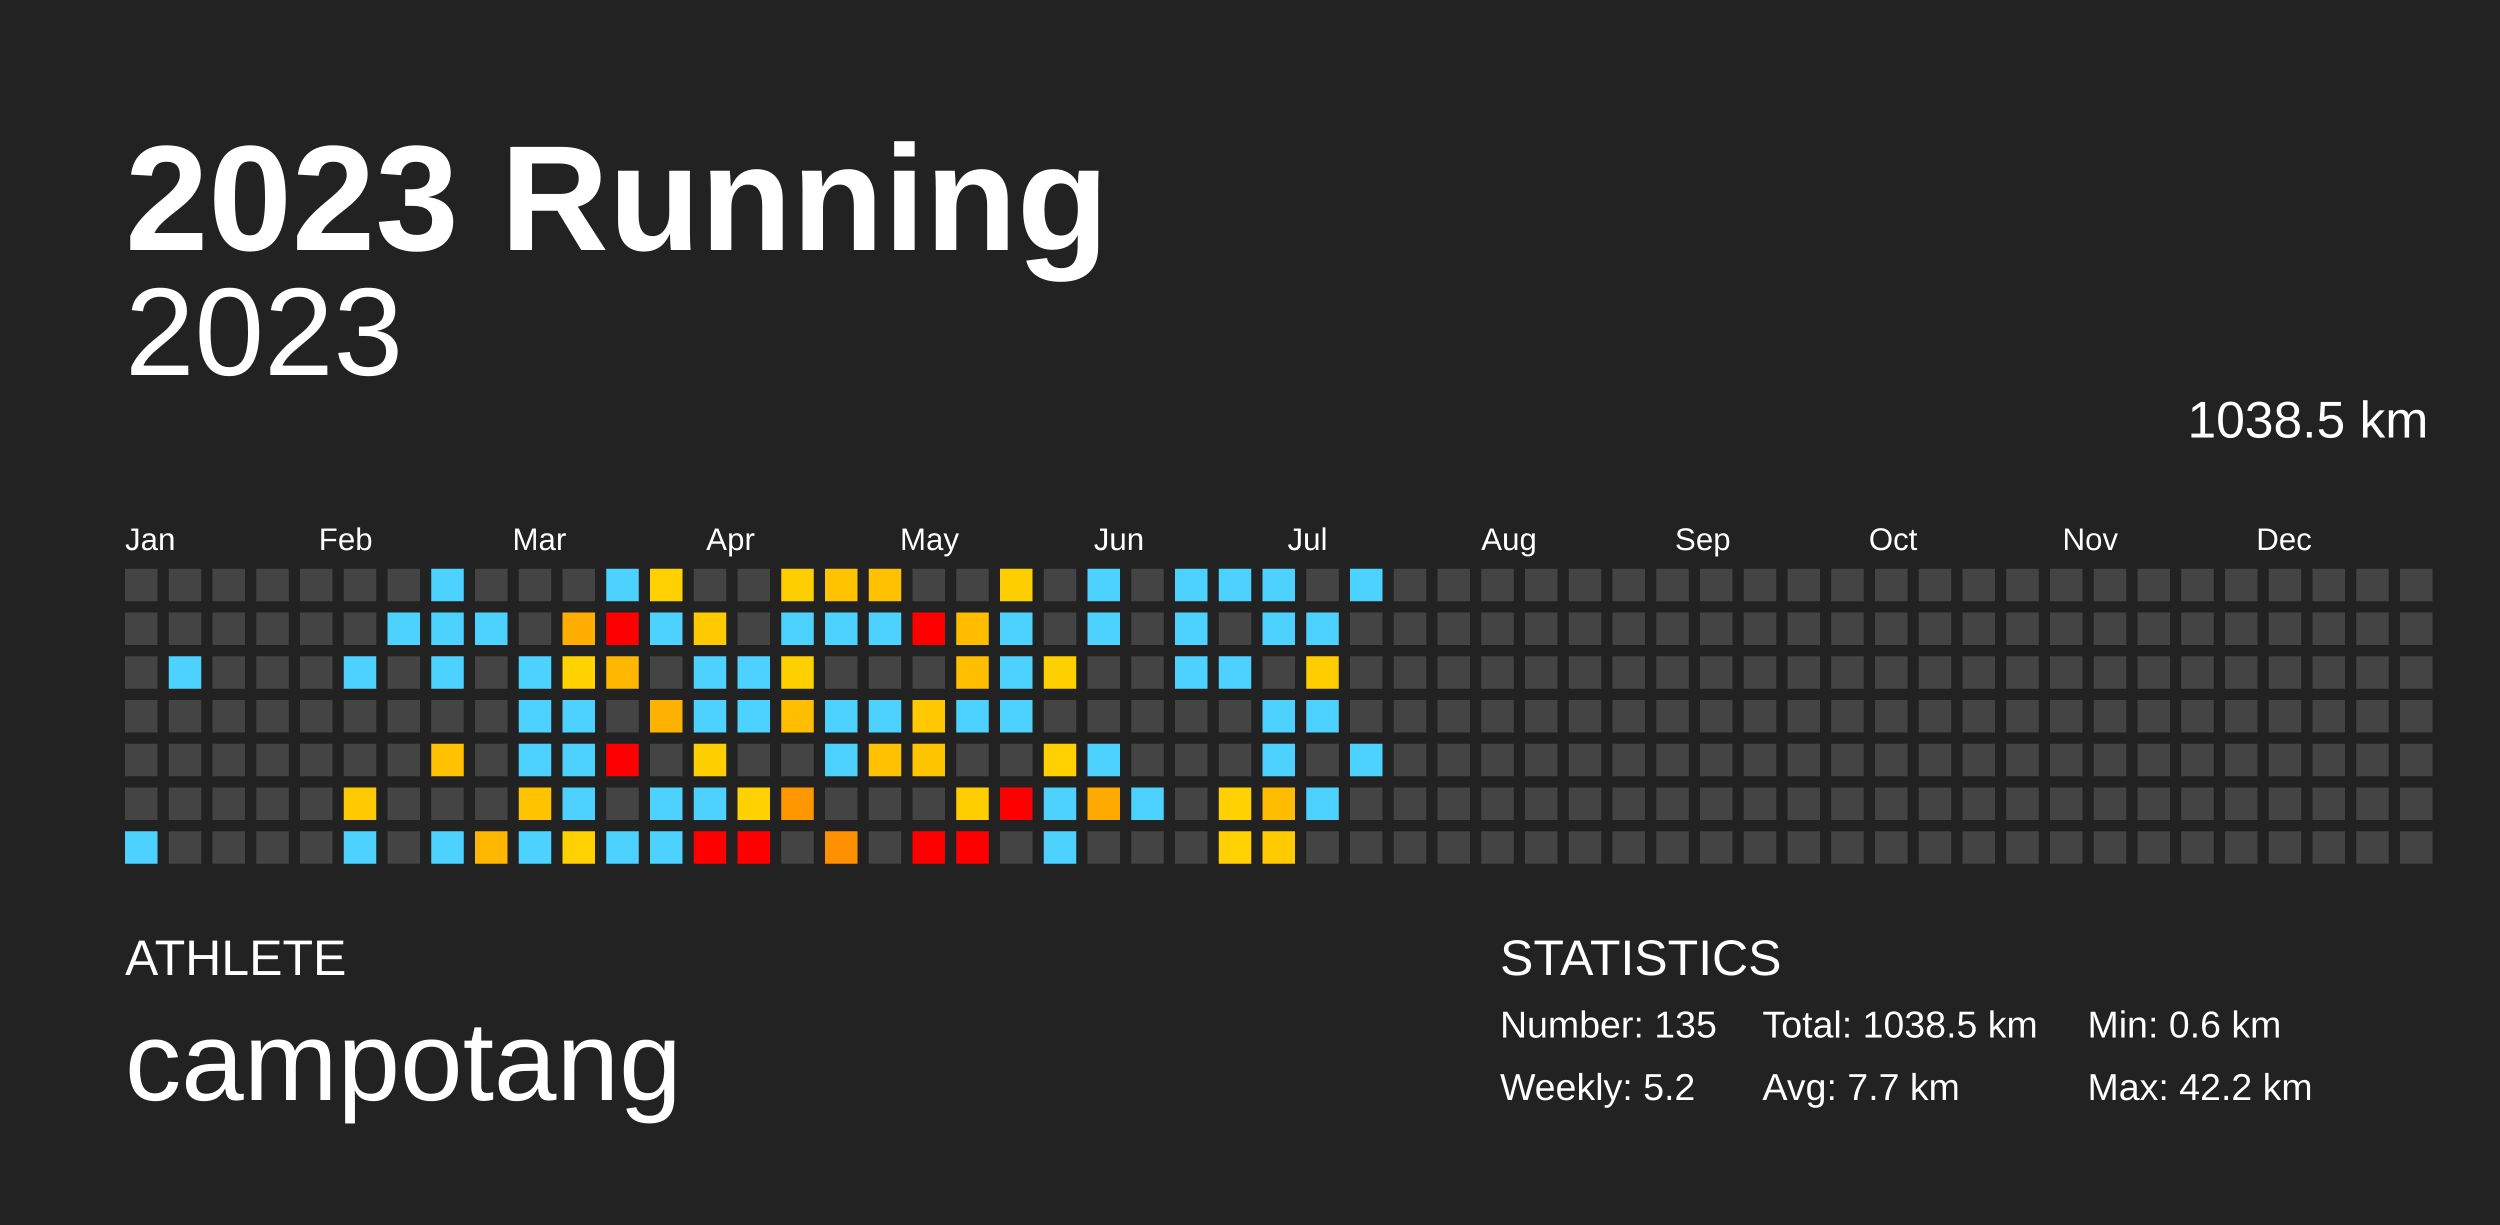
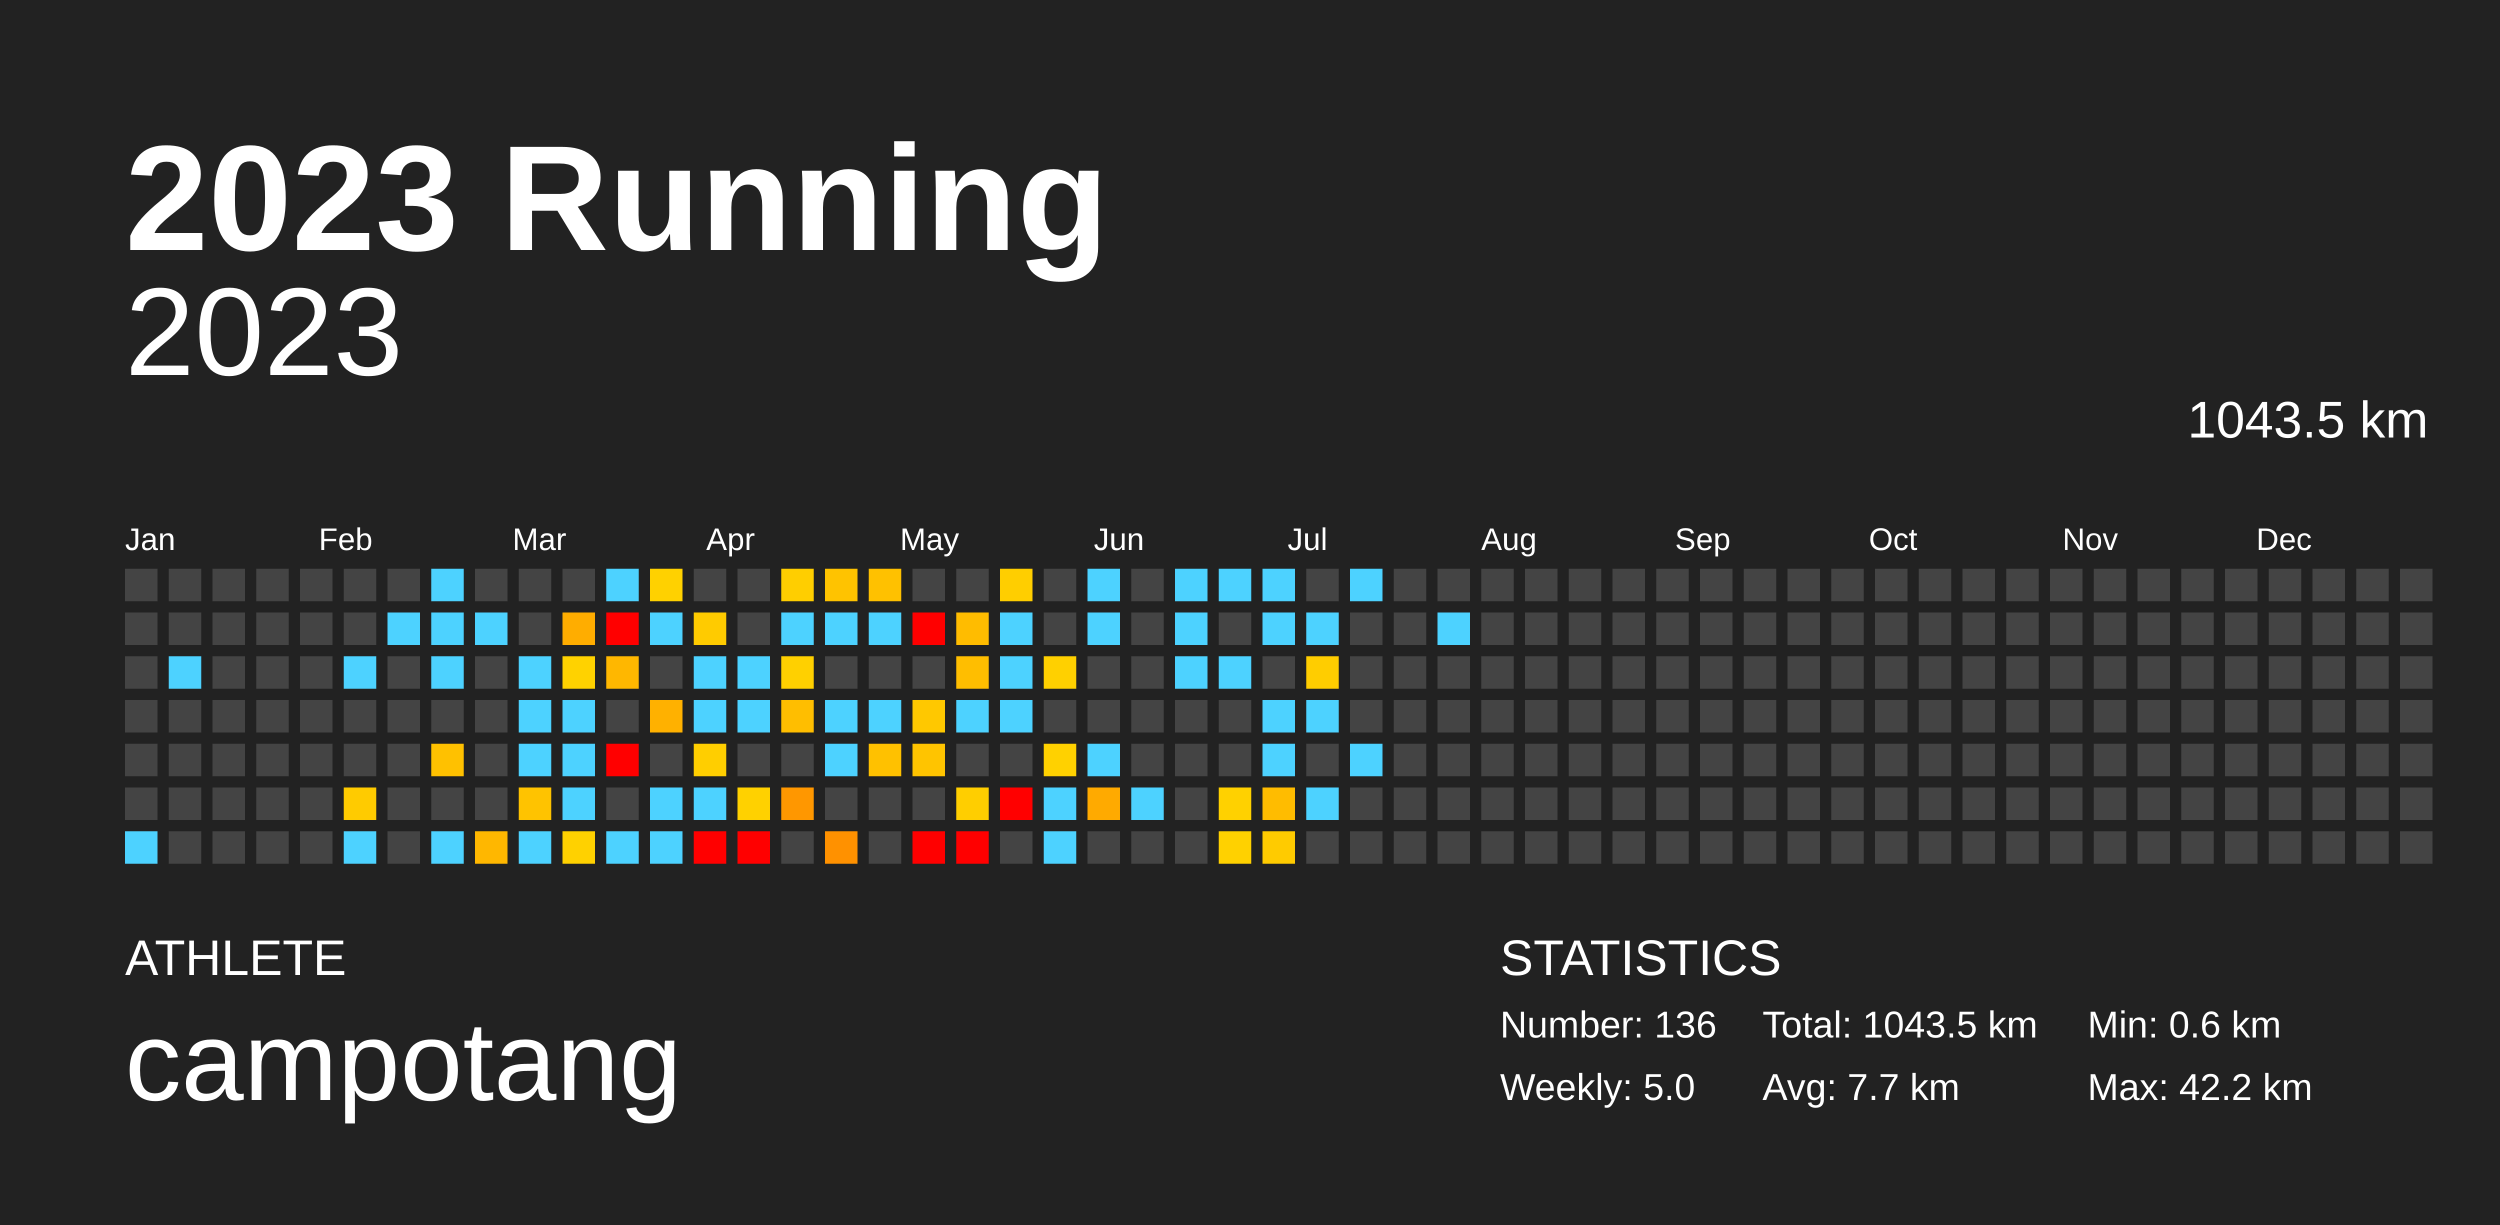
<svg xmlns="http://www.w3.org/2000/svg" baseProfile="full" height="98mm" version="1.1" viewBox="0,0,200,98" width="200mm">
  <defs />
  <rect fill="#222222" height="98" width="200" x="0" y="0" />
  <text fill="#FFFFFF" style="font-size:12px; font-family:Arial; font-weight:bold;" x="10" y="20">2023 Running</text>
  <text fill="#FFFFFF" style="font-size:4px; font-family:Arial" x="10" y="78">ATHLETE</text>
  <text fill="#FFFFFF" style="font-size:9px; font-family:Arial" x="10" y="88">campotang</text>
  <text fill="#FFFFFF" style="font-size:4px; font-family:Arial" x="120" y="78">STATISTICS</text>
-   <text fill="#FFFFFF" style="font-size:3px; font-family:Arial" x="120" y="83">Number: 135</text>
-   <text fill="#FFFFFF" style="font-size:3px; font-family:Arial" x="120" y="88">Weekly: 5.2</text>
-   <text fill="#FFFFFF" style="font-size:3px; font-family:Arial" x="141" y="83">Total: 1038.5 km</text>
+   <text fill="#FFFFFF" style="font-size:3px; font-family:Arial" x="120" y="83">Number: 136</text>
+   <text fill="#FFFFFF" style="font-size:3px; font-family:Arial" x="120" y="88">Weekly: 5.0</text>
+   <text fill="#FFFFFF" style="font-size:3px; font-family:Arial" x="141" y="83">Total: 1043.5 km</text>
  <text fill="#FFFFFF" style="font-size:3px; font-family:Arial" x="141" y="88">Avg: 7.7 km</text>
  <text fill="#FFFFFF" style="font-size:3px; font-family:Arial" x="167" y="83">Min: 0.6 km</text>
  <text fill="#FFFFFF" style="font-size:3px; font-family:Arial" x="167" y="88">Max: 42.2 km</text>
  <text alignment-baseline="hanging" fill="#FFFFFF" style="font-size:10.0px; font-family:Arial;" x="10" y="30">2023</text>
-   <text alignment-baseline="hanging" fill="#FFFFFF" style="font-size:4.125px; font-family:Arial;" x="175" y="35">1038.5 km</text>
+   <text alignment-baseline="hanging" fill="#FFFFFF" style="font-size:4.125px; font-family:Arial;" x="175" y="35">1043.5 km</text>
  <text fill="#FFFFFF" style="font-size:2.5px; font-family:Arial" x="10.0" y="44">Jan</text>
  <text fill="#FFFFFF" style="font-size:2.5px; font-family:Arial" x="25.5" y="44">Feb</text>
  <text fill="#FFFFFF" style="font-size:2.5px; font-family:Arial" x="41.0" y="44">Mar</text>
  <text fill="#FFFFFF" style="font-size:2.5px; font-family:Arial" x="56.5" y="44">Apr</text>
  <text fill="#FFFFFF" style="font-size:2.5px; font-family:Arial" x="72.0" y="44">May</text>
  <text fill="#FFFFFF" style="font-size:2.5px; font-family:Arial" x="87.5" y="44">Jun</text>
  <text fill="#FFFFFF" style="font-size:2.5px; font-family:Arial" x="103.0" y="44">Jul</text>
  <text fill="#FFFFFF" style="font-size:2.5px; font-family:Arial" x="118.5" y="44">Aug</text>
  <text fill="#FFFFFF" style="font-size:2.5px; font-family:Arial" x="134.0" y="44">Sep</text>
  <text fill="#FFFFFF" style="font-size:2.5px; font-family:Arial" x="149.5" y="44">Oct</text>
  <text fill="#FFFFFF" style="font-size:2.5px; font-family:Arial" x="165.0" y="44">Nov</text>
  <text fill="#FFFFFF" style="font-size:2.5px; font-family:Arial" x="180.5" y="44">Dec</text>
  <rect fill="#444444" height="2.6" width="2.6" x="10.0" y="45.5" />
  <rect fill="#444444" height="2.6" width="2.6" x="10.0" y="49.0" />
  <rect fill="#444444" height="2.6" width="2.6" x="10.0" y="52.5" />
  <rect fill="#444444" height="2.6" width="2.6" x="10.0" y="56.0" />
  <rect fill="#444444" height="2.6" width="2.6" x="10.0" y="59.5" />
  <rect fill="#444444" height="2.6" width="2.6" x="10.0" y="63.0" />
  <rect fill="#4dd2ff" height="2.6" width="2.6" x="10.0" y="66.5" />
  <rect fill="#444444" height="2.6" width="2.6" x="13.5" y="45.5" />
  <rect fill="#444444" height="2.6" width="2.6" x="13.5" y="49.0" />
  <rect fill="#4dd2ff" height="2.6" width="2.6" x="13.5" y="52.5" />
  <rect fill="#444444" height="2.6" width="2.6" x="13.5" y="56.0" />
  <rect fill="#444444" height="2.6" width="2.6" x="13.5" y="59.5" />
  <rect fill="#444444" height="2.6" width="2.6" x="13.5" y="63.0" />
  <rect fill="#444444" height="2.6" width="2.6" x="13.5" y="66.5" />
  <rect fill="#444444" height="2.6" width="2.6" x="17.0" y="45.5" />
  <rect fill="#444444" height="2.6" width="2.6" x="17.0" y="49.0" />
  <rect fill="#444444" height="2.6" width="2.6" x="17.0" y="52.5" />
  <rect fill="#444444" height="2.6" width="2.6" x="17.0" y="56.0" />
  <rect fill="#444444" height="2.6" width="2.6" x="17.0" y="59.5" />
  <rect fill="#444444" height="2.6" width="2.6" x="17.0" y="63.0" />
  <rect fill="#444444" height="2.6" width="2.6" x="17.0" y="66.5" />
  <rect fill="#444444" height="2.6" width="2.6" x="20.5" y="45.5" />
  <rect fill="#444444" height="2.6" width="2.6" x="20.5" y="49.0" />
  <rect fill="#444444" height="2.6" width="2.6" x="20.5" y="52.5" />
  <rect fill="#444444" height="2.6" width="2.6" x="20.5" y="56.0" />
  <rect fill="#444444" height="2.6" width="2.6" x="20.5" y="59.5" />
  <rect fill="#444444" height="2.6" width="2.6" x="20.5" y="63.0" />
  <rect fill="#444444" height="2.6" width="2.6" x="20.5" y="66.5" />
  <rect fill="#444444" height="2.6" width="2.6" x="24.0" y="45.5" />
  <rect fill="#444444" height="2.6" width="2.6" x="24.0" y="49.0" />
  <rect fill="#444444" height="2.6" width="2.6" x="24.0" y="52.5" />
  <rect fill="#444444" height="2.6" width="2.6" x="24.0" y="56.0" />
  <rect fill="#444444" height="2.6" width="2.6" x="24.0" y="59.5" />
  <rect fill="#444444" height="2.6" width="2.6" x="24.0" y="63.0" />
  <rect fill="#444444" height="2.6" width="2.6" x="24.0" y="66.5" />
  <rect fill="#444444" height="2.6" width="2.6" x="27.5" y="45.5" />
  <rect fill="#444444" height="2.6" width="2.6" x="27.5" y="49.0" />
  <rect fill="#4dd2ff" height="2.6" width="2.6" x="27.5" y="52.5" />
  <rect fill="#444444" height="2.6" width="2.6" x="27.5" y="56.0" />
  <rect fill="#444444" height="2.6" width="2.6" x="27.5" y="59.5" />
  <rect fill="#ffcb00" height="2.6" width="2.6" x="27.5" y="63.0" />
  <rect fill="#4dd2ff" height="2.6" width="2.6" x="27.5" y="66.5" />
  <rect fill="#444444" height="2.6" width="2.6" x="31.0" y="45.5" />
  <rect fill="#4dd2ff" height="2.6" width="2.6" x="31.0" y="49.0" />
  <rect fill="#444444" height="2.6" width="2.6" x="31.0" y="52.5" />
  <rect fill="#444444" height="2.6" width="2.6" x="31.0" y="56.0" />
  <rect fill="#444444" height="2.6" width="2.6" x="31.0" y="59.5" />
  <rect fill="#444444" height="2.6" width="2.6" x="31.0" y="63.0" />
  <rect fill="#444444" height="2.6" width="2.6" x="31.0" y="66.5" />
  <rect fill="#4dd2ff" height="2.6" width="2.6" x="34.5" y="45.5" />
  <rect fill="#4dd2ff" height="2.6" width="2.6" x="34.5" y="49.0" />
  <rect fill="#4dd2ff" height="2.6" width="2.6" x="34.5" y="52.5" />
  <rect fill="#444444" height="2.6" width="2.6" x="34.5" y="56.0" />
  <rect fill="#ffc100" height="2.6" width="2.6" x="34.5" y="59.5" />
  <rect fill="#444444" height="2.6" width="2.6" x="34.5" y="63.0" />
  <rect fill="#4dd2ff" height="2.6" width="2.6" x="34.5" y="66.5" />
  <rect fill="#444444" height="2.6" width="2.6" x="38.0" y="45.5" />
  <rect fill="#4dd2ff" height="2.6" width="2.6" x="38.0" y="49.0" />
  <rect fill="#444444" height="2.6" width="2.6" x="38.0" y="52.5" />
  <rect fill="#444444" height="2.6" width="2.6" x="38.0" y="56.0" />
  <rect fill="#444444" height="2.6" width="2.6" x="38.0" y="59.5" />
  <rect fill="#444444" height="2.6" width="2.6" x="38.0" y="63.0" />
  <rect fill="#ffb700" height="2.6" width="2.6" x="38.0" y="66.5" />
  <rect fill="#444444" height="2.6" width="2.6" x="41.5" y="45.5" />
  <rect fill="#444444" height="2.6" width="2.6" x="41.5" y="49.0" />
  <rect fill="#4dd2ff" height="2.6" width="2.6" x="41.5" y="52.5" />
  <rect fill="#4dd2ff" height="2.6" width="2.6" x="41.5" y="56.0" />
  <rect fill="#4dd2ff" height="2.6" width="2.6" x="41.5" y="59.5" />
  <rect fill="#ffc300" height="2.6" width="2.6" x="41.5" y="63.0" />
  <rect fill="#4dd2ff" height="2.6" width="2.6" x="41.5" y="66.5" />
  <rect fill="#444444" height="2.6" width="2.6" x="45.0" y="45.5" />
  <rect fill="#ffad00" height="2.6" width="2.6" x="45.0" y="49.0" />
  <rect fill="#ffd200" height="2.6" width="2.6" x="45.0" y="52.5" />
  <rect fill="#4dd2ff" height="2.6" width="2.6" x="45.0" y="56.0" />
  <rect fill="#4dd2ff" height="2.6" width="2.6" x="45.0" y="59.5" />
  <rect fill="#4dd2ff" height="2.6" width="2.6" x="45.0" y="63.0" />
  <rect fill="#ffd100" height="2.6" width="2.6" x="45.0" y="66.5" />
  <rect fill="#4dd2ff" height="2.6" width="2.6" x="48.5" y="45.5" />
  <rect fill="red" height="2.6" width="2.6" x="48.5" y="49.0" />
  <rect fill="#ffb700" height="2.6" width="2.6" x="48.5" y="52.5" />
  <rect fill="#444444" height="2.6" width="2.6" x="48.5" y="56.0" />
  <rect fill="red" height="2.6" width="2.6" x="48.5" y="59.5" />
  <rect fill="#444444" height="2.6" width="2.6" x="48.5" y="63.0" />
  <rect fill="#4dd2ff" height="2.6" width="2.6" x="48.5" y="66.5" />
  <rect fill="#ffd100" height="2.6" width="2.6" x="52.0" y="45.5" />
  <rect fill="#4dd2ff" height="2.6" width="2.6" x="52.0" y="49.0" />
  <rect fill="#444444" height="2.6" width="2.6" x="52.0" y="52.5" />
  <rect fill="#ffb100" height="2.6" width="2.6" x="52.0" y="56.0" />
  <rect fill="#444444" height="2.6" width="2.6" x="52.0" y="59.5" />
  <rect fill="#4dd2ff" height="2.6" width="2.6" x="52.0" y="63.0" />
  <rect fill="#4dd2ff" height="2.6" width="2.6" x="52.0" y="66.5" />
  <rect fill="#444444" height="2.6" width="2.6" x="55.5" y="45.5" />
  <rect fill="#ffcb00" height="2.6" width="2.6" x="55.5" y="49.0" />
  <rect fill="#4dd2ff" height="2.6" width="2.6" x="55.5" y="52.5" />
  <rect fill="#4dd2ff" height="2.6" width="2.6" x="55.5" y="56.0" />
  <rect fill="#ffce00" height="2.6" width="2.6" x="55.5" y="59.5" />
  <rect fill="#4dd2ff" height="2.6" width="2.6" x="55.5" y="63.0" />
  <rect fill="red" height="2.6" width="2.6" x="55.5" y="66.5" />
  <rect fill="#444444" height="2.6" width="2.6" x="59.0" y="45.5" />
  <rect fill="#444444" height="2.6" width="2.6" x="59.0" y="49.0" />
  <rect fill="#4dd2ff" height="2.6" width="2.6" x="59.0" y="52.5" />
  <rect fill="#4dd2ff" height="2.6" width="2.6" x="59.0" y="56.0" />
  <rect fill="#444444" height="2.6" width="2.6" x="59.0" y="59.5" />
  <rect fill="#ffd100" height="2.6" width="2.6" x="59.0" y="63.0" />
  <rect fill="red" height="2.6" width="2.6" x="59.0" y="66.5" />
  <rect fill="#ffce00" height="2.6" width="2.6" x="62.5" y="45.5" />
  <rect fill="#4dd2ff" height="2.6" width="2.6" x="62.5" y="49.0" />
  <rect fill="#ffd000" height="2.6" width="2.6" x="62.5" y="52.5" />
  <rect fill="#ffbe00" height="2.6" width="2.6" x="62.5" y="56.0" />
  <rect fill="#444444" height="2.6" width="2.6" x="62.5" y="59.5" />
  <rect fill="#ff9700" height="2.6" width="2.6" x="62.5" y="63.0" />
  <rect fill="#444444" height="2.6" width="2.6" x="62.5" y="66.5" />
  <rect fill="#ffc300" height="2.6" width="2.6" x="66.0" y="45.5" />
  <rect fill="#4dd2ff" height="2.6" width="2.6" x="66.0" y="49.0" />
  <rect fill="#444444" height="2.6" width="2.6" x="66.0" y="52.5" />
  <rect fill="#4dd2ff" height="2.6" width="2.6" x="66.0" y="56.0" />
  <rect fill="#4dd2ff" height="2.6" width="2.6" x="66.0" y="59.5" />
  <rect fill="#444444" height="2.6" width="2.6" x="66.0" y="63.0" />
  <rect fill="#ff9100" height="2.6" width="2.6" x="66.0" y="66.5" />
  <rect fill="#ffc100" height="2.6" width="2.6" x="69.5" y="45.5" />
  <rect fill="#4dd2ff" height="2.6" width="2.6" x="69.5" y="49.0" />
  <rect fill="#444444" height="2.6" width="2.6" x="69.5" y="52.5" />
  <rect fill="#4dd2ff" height="2.6" width="2.6" x="69.5" y="56.0" />
  <rect fill="#ffc100" height="2.6" width="2.6" x="69.5" y="59.5" />
  <rect fill="#444444" height="2.6" width="2.6" x="69.5" y="63.0" />
  <rect fill="#444444" height="2.6" width="2.6" x="69.5" y="66.5" />
  <rect fill="#444444" height="2.6" width="2.6" x="73.0" y="45.5" />
  <rect fill="red" height="2.6" width="2.6" x="73.0" y="49.0" />
  <rect fill="#444444" height="2.6" width="2.6" x="73.0" y="52.5" />
  <rect fill="#ffc800" height="2.6" width="2.6" x="73.0" y="56.0" />
  <rect fill="#ffc400" height="2.6" width="2.6" x="73.0" y="59.5" />
  <rect fill="#444444" height="2.6" width="2.6" x="73.0" y="63.0" />
  <rect fill="red" height="2.6" width="2.6" x="73.0" y="66.5" />
  <rect fill="#444444" height="2.6" width="2.6" x="76.5" y="45.5" />
  <rect fill="#ffbc00" height="2.6" width="2.6" x="76.5" y="49.0" />
  <rect fill="#ffbe00" height="2.6" width="2.6" x="76.5" y="52.5" />
  <rect fill="#4dd2ff" height="2.6" width="2.6" x="76.5" y="56.0" />
  <rect fill="#444444" height="2.6" width="2.6" x="76.5" y="59.5" />
  <rect fill="#ffce00" height="2.6" width="2.6" x="76.5" y="63.0" />
  <rect fill="red" height="2.6" width="2.6" x="76.5" y="66.5" />
  <rect fill="#ffce00" height="2.6" width="2.6" x="80.0" y="45.5" />
  <rect fill="#4dd2ff" height="2.6" width="2.6" x="80.0" y="49.0" />
  <rect fill="#4dd2ff" height="2.6" width="2.6" x="80.0" y="52.5" />
  <rect fill="#4dd2ff" height="2.6" width="2.6" x="80.0" y="56.0" />
  <rect fill="#444444" height="2.6" width="2.6" x="80.0" y="59.5" />
  <rect fill="red" height="2.6" width="2.6" x="80.0" y="63.0" />
  <rect fill="#444444" height="2.6" width="2.6" x="80.0" y="66.5" />
  <rect fill="#444444" height="2.6" width="2.6" x="83.5" y="45.5" />
  <rect fill="#444444" height="2.6" width="2.6" x="83.5" y="49.0" />
  <rect fill="#ffd000" height="2.6" width="2.6" x="83.5" y="52.5" />
  <rect fill="#444444" height="2.6" width="2.6" x="83.5" y="56.0" />
  <rect fill="#ffd100" height="2.6" width="2.6" x="83.5" y="59.5" />
  <rect fill="#4dd2ff" height="2.6" width="2.6" x="83.5" y="63.0" />
  <rect fill="#4dd2ff" height="2.6" width="2.6" x="83.5" y="66.5" />
  <rect fill="#4dd2ff" height="2.6" width="2.6" x="87.0" y="45.5" />
  <rect fill="#4dd2ff" height="2.6" width="2.6" x="87.0" y="49.0" />
  <rect fill="#444444" height="2.6" width="2.6" x="87.0" y="52.5" />
  <rect fill="#444444" height="2.6" width="2.6" x="87.0" y="56.0" />
  <rect fill="#4dd2ff" height="2.6" width="2.6" x="87.0" y="59.5" />
  <rect fill="#ffaa00" height="2.6" width="2.6" x="87.0" y="63.0" />
  <rect fill="#444444" height="2.6" width="2.6" x="87.0" y="66.5" />
  <rect fill="#444444" height="2.6" width="2.6" x="90.5" y="45.5" />
  <rect fill="#444444" height="2.6" width="2.6" x="90.5" y="49.0" />
  <rect fill="#444444" height="2.6" width="2.6" x="90.5" y="52.5" />
  <rect fill="#444444" height="2.6" width="2.6" x="90.5" y="56.0" />
  <rect fill="#444444" height="2.6" width="2.6" x="90.5" y="59.5" />
  <rect fill="#4dd2ff" height="2.6" width="2.6" x="90.5" y="63.0" />
  <rect fill="#444444" height="2.6" width="2.6" x="90.5" y="66.5" />
  <rect fill="#4dd2ff" height="2.6" width="2.6" x="94.0" y="45.5" />
  <rect fill="#4dd2ff" height="2.6" width="2.6" x="94.0" y="49.0" />
  <rect fill="#4dd2ff" height="2.6" width="2.6" x="94.0" y="52.5" />
  <rect fill="#444444" height="2.6" width="2.6" x="94.0" y="56.0" />
  <rect fill="#444444" height="2.6" width="2.6" x="94.0" y="59.5" />
  <rect fill="#444444" height="2.6" width="2.6" x="94.0" y="63.0" />
  <rect fill="#444444" height="2.6" width="2.6" x="94.0" y="66.5" />
  <rect fill="#4dd2ff" height="2.6" width="2.6" x="97.5" y="45.5" />
  <rect fill="#444444" height="2.6" width="2.6" x="97.5" y="49.0" />
  <rect fill="#4dd2ff" height="2.6" width="2.6" x="97.5" y="52.5" />
  <rect fill="#444444" height="2.6" width="2.6" x="97.5" y="56.0" />
  <rect fill="#444444" height="2.6" width="2.6" x="97.5" y="59.5" />
  <rect fill="#ffd100" height="2.6" width="2.6" x="97.5" y="63.0" />
  <rect fill="#ffd100" height="2.6" width="2.6" x="97.5" y="66.5" />
  <rect fill="#4dd2ff" height="2.6" width="2.6" x="101.0" y="45.5" />
  <rect fill="#4dd2ff" height="2.6" width="2.6" x="101.0" y="49.0" />
  <rect fill="#444444" height="2.6" width="2.6" x="101.0" y="52.5" />
  <rect fill="#4dd2ff" height="2.6" width="2.6" x="101.0" y="56.0" />
  <rect fill="#4dd2ff" height="2.6" width="2.6" x="101.0" y="59.5" />
  <rect fill="#ffbc00" height="2.6" width="2.6" x="101.0" y="63.0" />
  <rect fill="#ffcb00" height="2.6" width="2.6" x="101.0" y="66.5" />
  <rect fill="#444444" height="2.6" width="2.6" x="104.5" y="45.5" />
  <rect fill="#4dd2ff" height="2.6" width="2.6" x="104.5" y="49.0" />
  <rect fill="#ffcd00" height="2.6" width="2.6" x="104.5" y="52.5" />
  <rect fill="#4dd2ff" height="2.6" width="2.6" x="104.5" y="56.0" />
  <rect fill="#444444" height="2.6" width="2.6" x="104.5" y="59.5" />
  <rect fill="#4dd2ff" height="2.6" width="2.6" x="104.5" y="63.0" />
  <rect fill="#444444" height="2.6" width="2.6" x="104.5" y="66.5" />
  <rect fill="#4dd2ff" height="2.6" width="2.6" x="108.0" y="45.5" />
  <rect fill="#444444" height="2.6" width="2.6" x="108.0" y="49.0" />
  <rect fill="#444444" height="2.6" width="2.6" x="108.0" y="52.5" />
  <rect fill="#444444" height="2.6" width="2.6" x="108.0" y="56.0" />
  <rect fill="#4dd2ff" height="2.6" width="2.6" x="108.0" y="59.5" />
  <rect fill="#444444" height="2.6" width="2.6" x="108.0" y="63.0" />
  <rect fill="#444444" height="2.6" width="2.6" x="108.0" y="66.5" />
  <rect fill="#444444" height="2.6" width="2.6" x="111.5" y="45.5" />
  <rect fill="#444444" height="2.6" width="2.6" x="111.5" y="49.0" />
  <rect fill="#444444" height="2.6" width="2.6" x="111.5" y="52.5" />
  <rect fill="#444444" height="2.6" width="2.6" x="111.5" y="56.0" />
  <rect fill="#444444" height="2.6" width="2.6" x="111.5" y="59.5" />
  <rect fill="#444444" height="2.6" width="2.6" x="111.5" y="63.0" />
  <rect fill="#444444" height="2.6" width="2.6" x="111.5" y="66.5" />
  <rect fill="#444444" height="2.6" width="2.6" x="115.0" y="45.5" />
-   <rect fill="#444444" height="2.6" width="2.6" x="115.0" y="49.0" />
+   <rect fill="#4dd2ff" height="2.6" width="2.6" x="115.0" y="49.0" />
  <rect fill="#444444" height="2.6" width="2.6" x="115.0" y="52.5" />
  <rect fill="#444444" height="2.6" width="2.6" x="115.0" y="56.0" />
  <rect fill="#444444" height="2.6" width="2.6" x="115.0" y="59.5" />
  <rect fill="#444444" height="2.6" width="2.6" x="115.0" y="63.0" />
  <rect fill="#444444" height="2.6" width="2.6" x="115.0" y="66.5" />
  <rect fill="#444444" height="2.6" width="2.6" x="118.5" y="45.5" />
  <rect fill="#444444" height="2.6" width="2.6" x="118.5" y="49.0" />
  <rect fill="#444444" height="2.6" width="2.6" x="118.5" y="52.5" />
  <rect fill="#444444" height="2.6" width="2.6" x="118.5" y="56.0" />
  <rect fill="#444444" height="2.6" width="2.6" x="118.5" y="59.5" />
  <rect fill="#444444" height="2.6" width="2.6" x="118.5" y="63.0" />
  <rect fill="#444444" height="2.6" width="2.6" x="118.5" y="66.5" />
  <rect fill="#444444" height="2.6" width="2.6" x="122.0" y="45.5" />
  <rect fill="#444444" height="2.6" width="2.6" x="122.0" y="49.0" />
  <rect fill="#444444" height="2.6" width="2.6" x="122.0" y="52.5" />
  <rect fill="#444444" height="2.6" width="2.6" x="122.0" y="56.0" />
  <rect fill="#444444" height="2.6" width="2.6" x="122.0" y="59.5" />
  <rect fill="#444444" height="2.6" width="2.6" x="122.0" y="63.0" />
  <rect fill="#444444" height="2.6" width="2.6" x="122.0" y="66.5" />
  <rect fill="#444444" height="2.6" width="2.6" x="125.5" y="45.5" />
  <rect fill="#444444" height="2.6" width="2.6" x="125.5" y="49.0" />
  <rect fill="#444444" height="2.6" width="2.6" x="125.5" y="52.5" />
  <rect fill="#444444" height="2.6" width="2.6" x="125.5" y="56.0" />
  <rect fill="#444444" height="2.6" width="2.6" x="125.5" y="59.5" />
  <rect fill="#444444" height="2.6" width="2.6" x="125.5" y="63.0" />
  <rect fill="#444444" height="2.6" width="2.6" x="125.5" y="66.5" />
  <rect fill="#444444" height="2.6" width="2.6" x="129.0" y="45.5" />
  <rect fill="#444444" height="2.6" width="2.6" x="129.0" y="49.0" />
  <rect fill="#444444" height="2.6" width="2.6" x="129.0" y="52.5" />
  <rect fill="#444444" height="2.6" width="2.6" x="129.0" y="56.0" />
  <rect fill="#444444" height="2.6" width="2.6" x="129.0" y="59.5" />
  <rect fill="#444444" height="2.6" width="2.6" x="129.0" y="63.0" />
  <rect fill="#444444" height="2.6" width="2.6" x="129.0" y="66.5" />
  <rect fill="#444444" height="2.6" width="2.6" x="132.5" y="45.5" />
  <rect fill="#444444" height="2.6" width="2.6" x="132.5" y="49.0" />
  <rect fill="#444444" height="2.6" width="2.6" x="132.5" y="52.5" />
  <rect fill="#444444" height="2.6" width="2.6" x="132.5" y="56.0" />
  <rect fill="#444444" height="2.6" width="2.6" x="132.5" y="59.5" />
  <rect fill="#444444" height="2.6" width="2.6" x="132.5" y="63.0" />
  <rect fill="#444444" height="2.6" width="2.6" x="132.5" y="66.5" />
  <rect fill="#444444" height="2.6" width="2.6" x="136.0" y="45.5" />
  <rect fill="#444444" height="2.6" width="2.6" x="136.0" y="49.0" />
  <rect fill="#444444" height="2.6" width="2.6" x="136.0" y="52.5" />
  <rect fill="#444444" height="2.6" width="2.6" x="136.0" y="56.0" />
  <rect fill="#444444" height="2.6" width="2.6" x="136.0" y="59.5" />
  <rect fill="#444444" height="2.6" width="2.6" x="136.0" y="63.0" />
  <rect fill="#444444" height="2.6" width="2.6" x="136.0" y="66.5" />
  <rect fill="#444444" height="2.6" width="2.6" x="139.5" y="45.5" />
  <rect fill="#444444" height="2.6" width="2.6" x="139.5" y="49.0" />
  <rect fill="#444444" height="2.6" width="2.6" x="139.5" y="52.5" />
  <rect fill="#444444" height="2.6" width="2.6" x="139.5" y="56.0" />
  <rect fill="#444444" height="2.6" width="2.6" x="139.5" y="59.5" />
  <rect fill="#444444" height="2.6" width="2.6" x="139.5" y="63.0" />
  <rect fill="#444444" height="2.6" width="2.6" x="139.5" y="66.5" />
  <rect fill="#444444" height="2.6" width="2.6" x="143.0" y="45.5" />
  <rect fill="#444444" height="2.6" width="2.6" x="143.0" y="49.0" />
  <rect fill="#444444" height="2.6" width="2.6" x="143.0" y="52.5" />
  <rect fill="#444444" height="2.6" width="2.6" x="143.0" y="56.0" />
  <rect fill="#444444" height="2.6" width="2.6" x="143.0" y="59.5" />
  <rect fill="#444444" height="2.6" width="2.6" x="143.0" y="63.0" />
  <rect fill="#444444" height="2.6" width="2.6" x="143.0" y="66.5" />
  <rect fill="#444444" height="2.6" width="2.6" x="146.5" y="45.5" />
  <rect fill="#444444" height="2.6" width="2.6" x="146.5" y="49.0" />
  <rect fill="#444444" height="2.6" width="2.6" x="146.5" y="52.5" />
  <rect fill="#444444" height="2.6" width="2.6" x="146.5" y="56.0" />
  <rect fill="#444444" height="2.6" width="2.6" x="146.5" y="59.5" />
  <rect fill="#444444" height="2.6" width="2.6" x="146.5" y="63.0" />
  <rect fill="#444444" height="2.6" width="2.6" x="146.5" y="66.5" />
  <rect fill="#444444" height="2.6" width="2.6" x="150.0" y="45.5" />
  <rect fill="#444444" height="2.6" width="2.6" x="150.0" y="49.0" />
  <rect fill="#444444" height="2.6" width="2.6" x="150.0" y="52.5" />
  <rect fill="#444444" height="2.6" width="2.6" x="150.0" y="56.0" />
  <rect fill="#444444" height="2.6" width="2.6" x="150.0" y="59.5" />
  <rect fill="#444444" height="2.6" width="2.6" x="150.0" y="63.0" />
  <rect fill="#444444" height="2.6" width="2.6" x="150.0" y="66.5" />
  <rect fill="#444444" height="2.6" width="2.6" x="153.5" y="45.5" />
  <rect fill="#444444" height="2.6" width="2.6" x="153.5" y="49.0" />
  <rect fill="#444444" height="2.6" width="2.6" x="153.5" y="52.5" />
  <rect fill="#444444" height="2.6" width="2.6" x="153.5" y="56.0" />
  <rect fill="#444444" height="2.6" width="2.6" x="153.5" y="59.5" />
  <rect fill="#444444" height="2.6" width="2.6" x="153.5" y="63.0" />
  <rect fill="#444444" height="2.6" width="2.6" x="153.5" y="66.5" />
  <rect fill="#444444" height="2.6" width="2.6" x="157.0" y="45.5" />
  <rect fill="#444444" height="2.6" width="2.6" x="157.0" y="49.0" />
  <rect fill="#444444" height="2.6" width="2.6" x="157.0" y="52.5" />
  <rect fill="#444444" height="2.6" width="2.6" x="157.0" y="56.0" />
  <rect fill="#444444" height="2.6" width="2.6" x="157.0" y="59.5" />
  <rect fill="#444444" height="2.6" width="2.6" x="157.0" y="63.0" />
  <rect fill="#444444" height="2.6" width="2.6" x="157.0" y="66.5" />
  <rect fill="#444444" height="2.6" width="2.6" x="160.5" y="45.5" />
  <rect fill="#444444" height="2.6" width="2.6" x="160.5" y="49.0" />
  <rect fill="#444444" height="2.6" width="2.6" x="160.5" y="52.5" />
  <rect fill="#444444" height="2.6" width="2.6" x="160.5" y="56.0" />
  <rect fill="#444444" height="2.6" width="2.6" x="160.5" y="59.5" />
  <rect fill="#444444" height="2.6" width="2.6" x="160.5" y="63.0" />
  <rect fill="#444444" height="2.6" width="2.6" x="160.5" y="66.5" />
  <rect fill="#444444" height="2.6" width="2.6" x="164.0" y="45.5" />
  <rect fill="#444444" height="2.6" width="2.6" x="164.0" y="49.0" />
  <rect fill="#444444" height="2.6" width="2.6" x="164.0" y="52.5" />
  <rect fill="#444444" height="2.6" width="2.6" x="164.0" y="56.0" />
  <rect fill="#444444" height="2.6" width="2.6" x="164.0" y="59.5" />
  <rect fill="#444444" height="2.6" width="2.6" x="164.0" y="63.0" />
  <rect fill="#444444" height="2.6" width="2.6" x="164.0" y="66.5" />
  <rect fill="#444444" height="2.6" width="2.6" x="167.5" y="45.5" />
  <rect fill="#444444" height="2.6" width="2.6" x="167.5" y="49.0" />
  <rect fill="#444444" height="2.6" width="2.6" x="167.5" y="52.5" />
  <rect fill="#444444" height="2.6" width="2.6" x="167.5" y="56.0" />
  <rect fill="#444444" height="2.6" width="2.6" x="167.5" y="59.5" />
  <rect fill="#444444" height="2.6" width="2.6" x="167.5" y="63.0" />
  <rect fill="#444444" height="2.6" width="2.6" x="167.5" y="66.5" />
  <rect fill="#444444" height="2.6" width="2.6" x="171.0" y="45.5" />
  <rect fill="#444444" height="2.6" width="2.6" x="171.0" y="49.0" />
  <rect fill="#444444" height="2.6" width="2.6" x="171.0" y="52.5" />
  <rect fill="#444444" height="2.6" width="2.6" x="171.0" y="56.0" />
  <rect fill="#444444" height="2.6" width="2.6" x="171.0" y="59.5" />
  <rect fill="#444444" height="2.6" width="2.6" x="171.0" y="63.0" />
  <rect fill="#444444" height="2.6" width="2.6" x="171.0" y="66.5" />
  <rect fill="#444444" height="2.6" width="2.6" x="174.5" y="45.5" />
  <rect fill="#444444" height="2.6" width="2.6" x="174.5" y="49.0" />
  <rect fill="#444444" height="2.6" width="2.6" x="174.5" y="52.5" />
  <rect fill="#444444" height="2.6" width="2.6" x="174.5" y="56.0" />
  <rect fill="#444444" height="2.6" width="2.6" x="174.5" y="59.5" />
  <rect fill="#444444" height="2.6" width="2.6" x="174.5" y="63.0" />
  <rect fill="#444444" height="2.6" width="2.6" x="174.5" y="66.5" />
  <rect fill="#444444" height="2.6" width="2.6" x="178.0" y="45.5" />
  <rect fill="#444444" height="2.6" width="2.6" x="178.0" y="49.0" />
  <rect fill="#444444" height="2.6" width="2.6" x="178.0" y="52.5" />
  <rect fill="#444444" height="2.6" width="2.6" x="178.0" y="56.0" />
  <rect fill="#444444" height="2.6" width="2.6" x="178.0" y="59.5" />
  <rect fill="#444444" height="2.6" width="2.6" x="178.0" y="63.0" />
  <rect fill="#444444" height="2.6" width="2.6" x="178.0" y="66.5" />
  <rect fill="#444444" height="2.6" width="2.6" x="181.5" y="45.5" />
  <rect fill="#444444" height="2.6" width="2.6" x="181.5" y="49.0" />
  <rect fill="#444444" height="2.6" width="2.6" x="181.5" y="52.5" />
  <rect fill="#444444" height="2.6" width="2.6" x="181.5" y="56.0" />
  <rect fill="#444444" height="2.6" width="2.6" x="181.5" y="59.5" />
  <rect fill="#444444" height="2.6" width="2.6" x="181.5" y="63.0" />
  <rect fill="#444444" height="2.6" width="2.6" x="181.5" y="66.5" />
  <rect fill="#444444" height="2.6" width="2.6" x="185.0" y="45.5" />
  <rect fill="#444444" height="2.6" width="2.6" x="185.0" y="49.0" />
  <rect fill="#444444" height="2.6" width="2.6" x="185.0" y="52.5" />
  <rect fill="#444444" height="2.6" width="2.6" x="185.0" y="56.0" />
  <rect fill="#444444" height="2.6" width="2.6" x="185.0" y="59.5" />
  <rect fill="#444444" height="2.6" width="2.6" x="185.0" y="63.0" />
  <rect fill="#444444" height="2.6" width="2.6" x="185.0" y="66.5" />
  <rect fill="#444444" height="2.6" width="2.6" x="188.5" y="45.5" />
  <rect fill="#444444" height="2.6" width="2.6" x="188.5" y="49.0" />
  <rect fill="#444444" height="2.6" width="2.6" x="188.5" y="52.5" />
  <rect fill="#444444" height="2.6" width="2.6" x="188.5" y="56.0" />
  <rect fill="#444444" height="2.6" width="2.6" x="188.5" y="59.5" />
  <rect fill="#444444" height="2.6" width="2.6" x="188.5" y="63.0" />
  <rect fill="#444444" height="2.6" width="2.6" x="188.5" y="66.5" />
  <rect fill="#444444" height="2.6" width="2.6" x="192.0" y="45.5" />
  <rect fill="#444444" height="2.6" width="2.6" x="192.0" y="49.0" />
  <rect fill="#444444" height="2.6" width="2.6" x="192.0" y="52.5" />
  <rect fill="#444444" height="2.6" width="2.6" x="192.0" y="56.0" />
  <rect fill="#444444" height="2.6" width="2.6" x="192.0" y="59.5" />
  <rect fill="#444444" height="2.6" width="2.6" x="192.0" y="63.0" />
  <rect fill="#444444" height="2.6" width="2.6" x="192.0" y="66.5" />
</svg>
